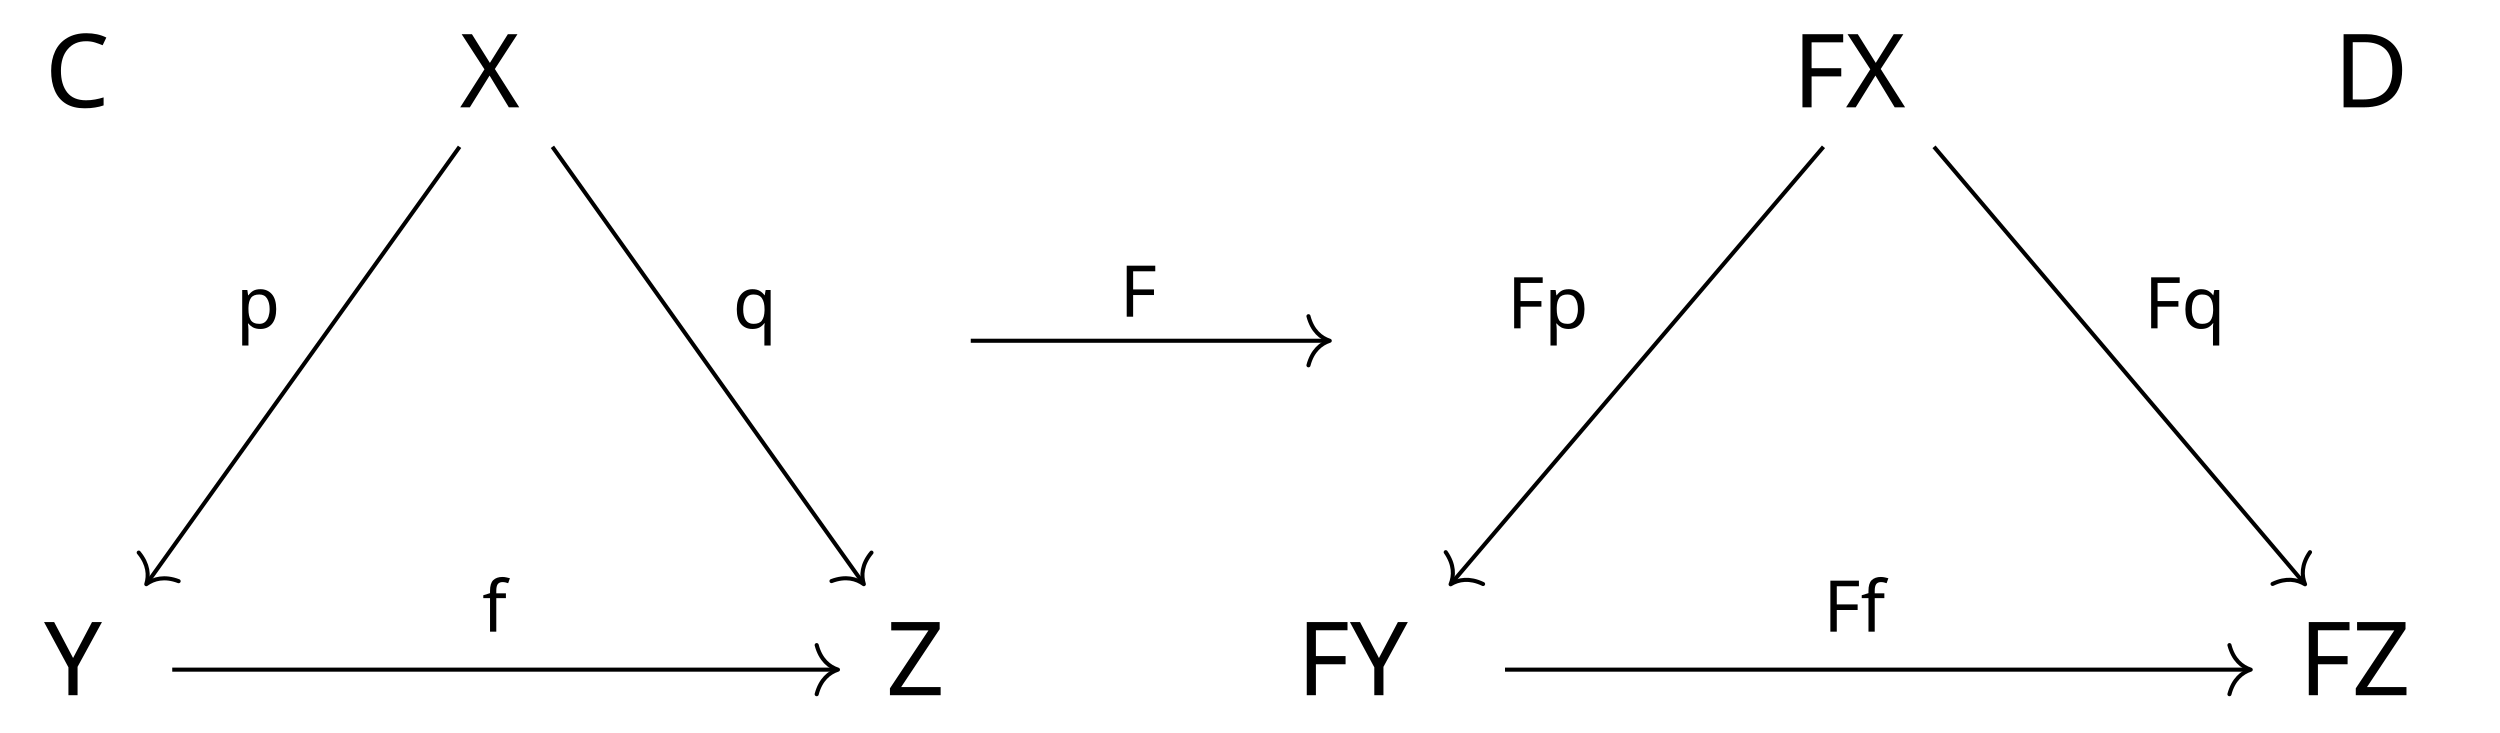
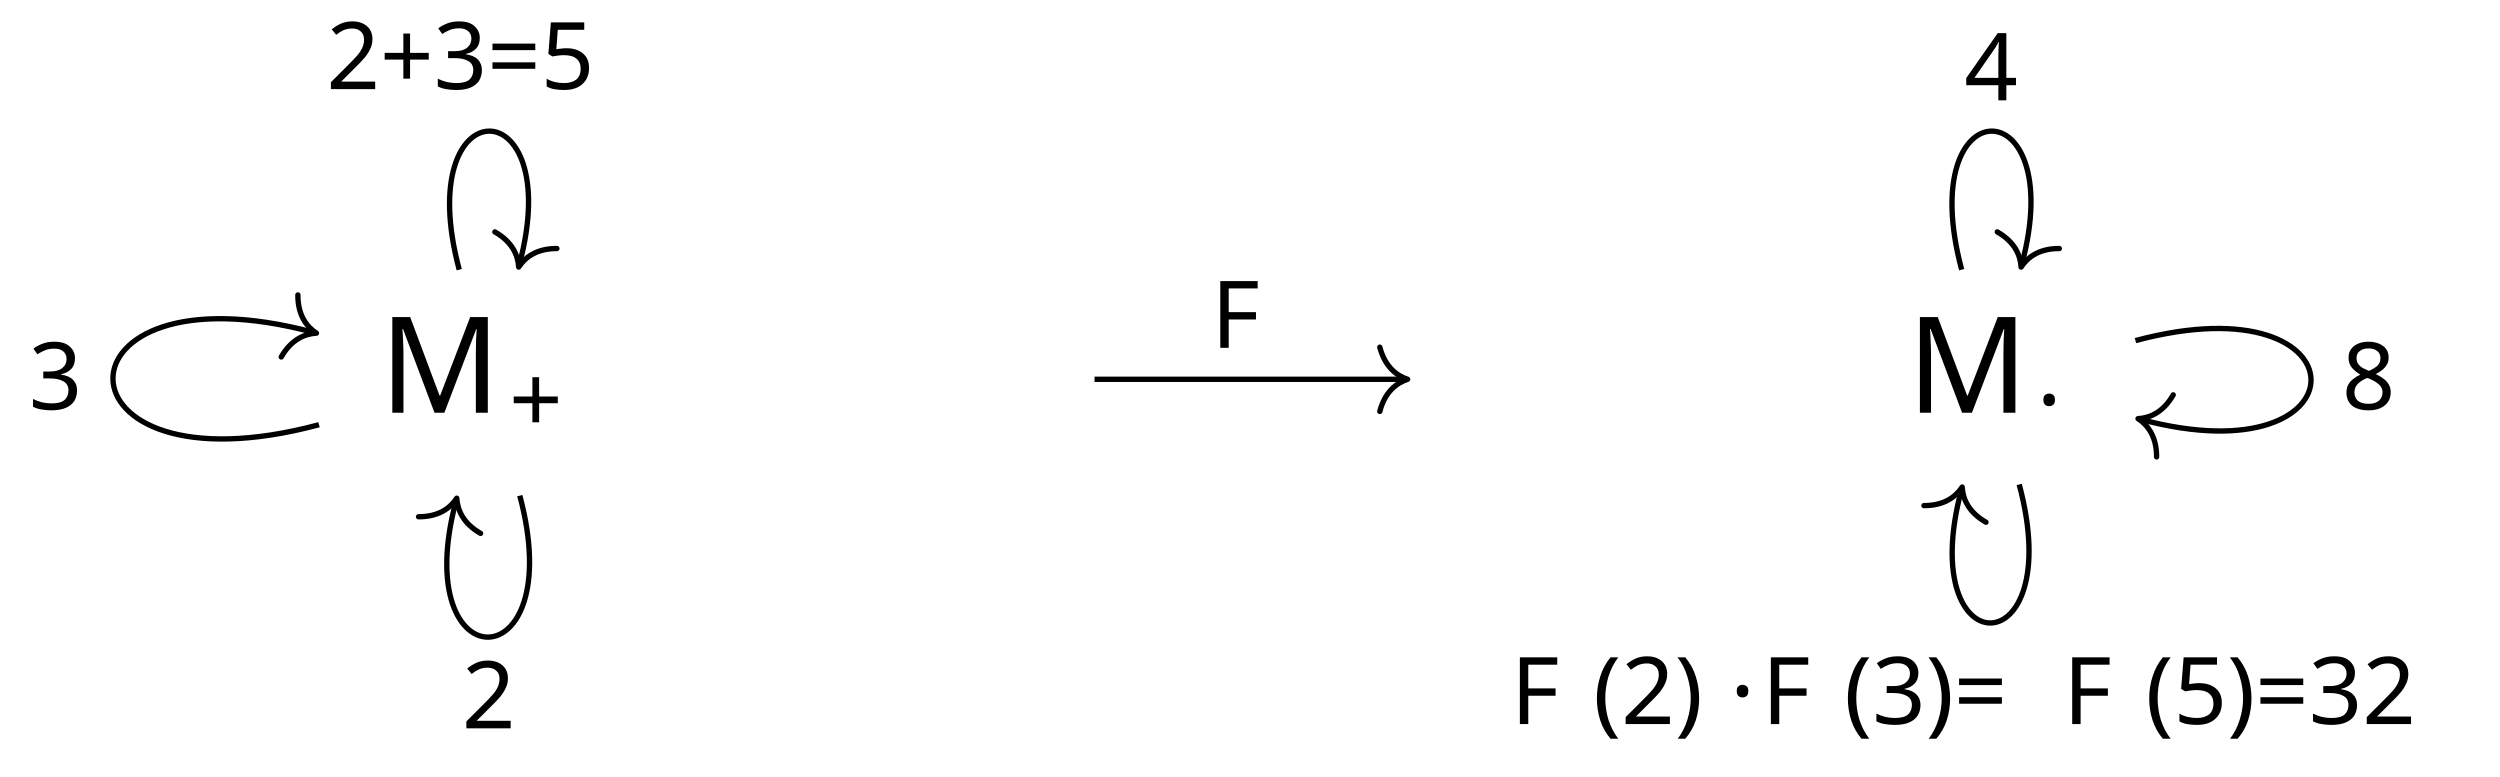
- <svg xmlns="http://www.w3.org/2000/svg" version="1.1" id="svg2" width="324.652" height="95.144" viewBox="0 0 324.652 95.144">
+ <svg xmlns="http://www.w3.org/2000/svg" version="1.1" id="svg2" width="248.208" height="77.072" viewBox="0 0 248.208 77.072">
  <defs id="defs6" />
-   <g id="g8" transform="matrix(1.333333,0,0,-1.333333,0,95.144)">
-     <g id="g10" transform="translate(121.745,35.679)">
+   <g id="g8" transform="matrix(1.333333,0,0,-1.333333,0,77.072)">
+     <g id="g10" transform="translate(91.383,29.312)">
      <g id="g12">
        <g id="g14">
          <g id="g16">
-             <g id="g18" transform="translate(-121.745,-32.033)">
-               <g id="g20" transform="translate(8.288,57.258)">
+             <g id="g18" transform="translate(-67.428,-2.242)">
+               <g id="g20" transform="translate(12.429)">
                <g id="g22">
                  <g id="g24">
-                     <g id="g26" transform="translate(-3.916)">
+                     <g id="g26" transform="translate(-8.139)">
                      <g id="g28">
-                         <g id="g30" transform="translate(-4.372,-60.904)">
-                           <text xml:space="preserve" transform="matrix(1,0,0,-1,4.372,60.904)" style="font-variant:normal;font-weight:normal;font-size:9.963px;font-family:CMMI10;-inkscape-font-specification:CMMI10;writing-mode:lr-tb;fill:#000000;fill-opacity:1;fill-rule:nonzero;stroke:none" id="text34">
-                             <tspan x="0" y="0" id="tspan32">C</tspan>
+                         <g id="g30" transform="translate(-28.245,-27.07)">
+                           <text xml:space="preserve" transform="matrix(1,0,0,-1,28.245,27.07)" style="font-variant:normal;font-weight:normal;font-size:9.963px;font-family:CMMI10;-inkscape-font-specification:CMMI10;writing-mode:lr-tb;fill:#000000;fill-opacity:1;fill-rule:nonzero;stroke:none" id="text34">
+                             <tspan x="0" y="0" id="tspan32">M</tspan>
                          </text>
-                           <g id="g36" transform="translate(4.372,60.904)" />
+                           <text xml:space="preserve" transform="matrix(1,0,0,-1,37.91,25.576)" style="font-variant:normal;font-weight:normal;font-size:6.974px;font-family:CMR7;-inkscape-font-specification:CMR7;writing-mode:lr-tb;fill:#000000;fill-opacity:1;fill-rule:nonzero;stroke:none" id="text38">
+                             <tspan x="0" y="0" id="tspan36">+</tspan>
+                           </text>
+                           <g id="g40" transform="translate(28.245,27.07)" />
                        </g>
                      </g>
-                       <g id="g38" transform="translate(3.916)" />
-                     </g>
-                   </g>
-                 </g>
-                 <g id="g40" transform="translate(41.006)">
-                   <g id="g42">
-                     <g id="g44">
-                       <g id="g46" transform="translate(-4.518)">
-                         <g id="g48">
-                           <g id="g50" transform="translate(-44.776,-60.904)">
-                             <text xml:space="preserve" transform="matrix(1,0,0,-1,44.776,60.904)" style="font-variant:normal;font-weight:normal;font-size:9.963px;font-family:CMMI10;-inkscape-font-specification:CMMI10;writing-mode:lr-tb;fill:#000000;fill-opacity:1;fill-rule:nonzero;stroke:none" id="text54">
-                               <tspan x="0" y="0" id="tspan52">X</tspan>
-                             </text>
-                             <g id="g56" transform="translate(44.776,60.904)" />
+                       <g id="g42" transform="translate(8.139)" />
+                     </g>
+                   </g>
+                 </g>
+                 <g id="g44" transform="translate(40.629)">
+                   <g id="g46">
+                     <g id="g48">
+                       <g id="g50">
+                         <g id="g52" />
+                       </g>
+                     </g>
+                   </g>
+                   <g id="g54" transform="translate(32.489)">
+                     <g id="g56">
+                       <g id="g58">
+                         <g id="g60">
+                           <g id="g62" />
+                         </g>
+                       </g>
+                     </g>
+                     <g id="g64" transform="translate(38.754)">
+                       <g id="g66">
+                         <g id="g68">
+                           <g id="g70" transform="translate(-6.264)">
+                             <g id="g72">
+                               <g id="g74" transform="translate(-141.992,-27.07)">
+                                 <text xml:space="preserve" transform="matrix(1,0,0,-1,141.992,27.07)" style="font-variant:normal;font-weight:normal;font-size:9.963px;font-family:CMMI10;-inkscape-font-specification:CMMI10;writing-mode:lr-tb;fill:#000000;fill-opacity:1;fill-rule:nonzero;stroke:none" id="text78">
+                                   <tspan x="0" y="0" id="tspan76">M</tspan>
+                                 </text>
+                                 <text xml:space="preserve" transform="matrix(1,0,0,-1,151.657,25.576)" style="font-variant:normal;font-weight:normal;font-size:6.974px;font-family:CMSY7;-inkscape-font-specification:CMSY7;writing-mode:lr-tb;fill:#000000;fill-opacity:1;fill-rule:nonzero;stroke:none" id="text82">
+                                   <tspan x="0" y="0" id="tspan80">·</tspan>
+                                 </text>
+                                 <g id="g84" transform="translate(141.992,27.07)" />
+                               </g>
+                             </g>
+                             <g id="g86" transform="translate(6.264)" />
                          </g>
                        </g>
-                         <g id="g58" transform="translate(4.518)" />
-                       </g>
-                     </g>
-                   </g>
-                   <g id="g60" transform="translate(40.764)">
-                     <g id="g62" />
-                     <g id="g64" transform="translate(44.14)">
-                       <g id="g66" />
-                       <g id="g68" transform="translate(48.796)">
-                         <g id="g70">
-                           <g id="g72">
-                             <g id="g74" transform="translate(-8.413)">
-                               <g id="g76">
-                                 <g id="g78" transform="translate(-174.581,-60.904)">
-                                   <text xml:space="preserve" transform="matrix(1,0,0,-1,174.581,60.904)" style="font-variant:normal;font-weight:normal;font-size:9.963px;font-family:CMMI10;-inkscape-font-specification:CMMI10;writing-mode:lr-tb;fill:#000000;fill-opacity:1;fill-rule:nonzero;stroke:none" id="text82">
-                                     <tspan x="0 7.792" y="0" id="tspan80">FX</tspan>
-                                   </text>
-                                   <g id="g84" transform="translate(174.581,60.904)" />
-                                 </g>
-                               </g>
-                               <g id="g86" transform="translate(8.413)" />
-                             </g>
-                           </g>
-                         </g>
-                         <g id="g88" transform="translate(48.554)">
-                           <g id="g90">
-                             <g id="g92">
-                               <g id="g94" transform="translate(-4.262)">
-                                 <g id="g96">
-                                   <g id="g98" transform="translate(-227.286,-60.904)">
-                                     <text xml:space="preserve" transform="matrix(1,0,0,-1,227.286,60.904)" style="font-variant:normal;font-weight:normal;font-size:9.963px;font-family:CMMI10;-inkscape-font-specification:CMMI10;writing-mode:lr-tb;fill:#000000;fill-opacity:1;fill-rule:nonzero;stroke:none" id="text102">
-                                       <tspan x="0" y="0" id="tspan100">D</tspan>
-                                     </text>
-                                     <g id="g104" transform="translate(227.286,60.904)" />
-                                   </g>
-                                 </g>
-                                 <g id="g106" transform="translate(4.262)" />
-                               </g>
-                             </g>
-                           </g>
-                           <g id="g108" transform="translate(-223.26,-25.225)">
-                             <g id="g110" />
-                             <g id="g112" transform="translate(41.006)">
-                               <g id="g114" />
-                               <g id="g116" transform="translate(40.764)">
-                                 <g id="g118">
-                                   <g id="g120">
-                                     <g id="g122">
-                                       <g id="g124" />
-                                     </g>
-                                   </g>
-                                 </g>
-                                 <g id="g126" transform="translate(44.14)">
-                                   <g id="g128">
-                                     <g id="g130">
-                                       <g id="g132">
-                                         <g id="g134" />
-                                       </g>
-                                     </g>
-                                   </g>
-                                   <g id="g136" transform="translate(48.796)">
-                                     <g id="g138" />
-                                     <g id="g140" transform="translate(48.554)">
-                                       <g id="g142" />
-                                       <g id="g144" transform="translate(-223.26,-32.033)">
-                                         <g id="g146">
-                                           <g id="g148">
-                                             <g id="g150" transform="translate(-3.999)">
-                                               <g id="g152">
-                                                 <g id="g154" transform="translate(-4.289,-3.646)">
-                                                   <text xml:space="preserve" transform="matrix(1,0,0,-1,4.289,3.646)" style="font-variant:normal;font-weight:normal;font-size:9.963px;font-family:CMMI10;-inkscape-font-specification:CMMI10;writing-mode:lr-tb;fill:#000000;fill-opacity:1;fill-rule:nonzero;stroke:none" id="text158">
-                                                     <tspan x="0" y="0" id="tspan156">Y</tspan>
-                                                   </text>
-                                                   <g id="g160" transform="translate(4.289,3.646)" />
-                                                 </g>
-                                               </g>
-                                               <g id="g162" transform="translate(3.999)" />
-                                             </g>
-                                           </g>
-                                         </g>
-                                         <g id="g164" transform="translate(41.006)">
-                                           <g id="g166" />
-                                           <g id="g168" transform="translate(40.764)">
-                                             <g id="g170">
-                                               <g id="g172">
-                                                 <g id="g174" transform="translate(-3.757)">
-                                                   <g id="g176">
-                                                     <g id="g178" transform="translate(-86.301,-3.646)">
-                                                       <text xml:space="preserve" transform="matrix(1,0,0,-1,86.301,3.646)" style="font-variant:normal;font-weight:normal;font-size:9.963px;font-family:CMMI10;-inkscape-font-specification:CMMI10;writing-mode:lr-tb;fill:#000000;fill-opacity:1;fill-rule:nonzero;stroke:none" id="text182">
-                                                         <tspan x="0" y="0" id="tspan180">Z</tspan>
-                                                       </text>
-                                                       <g id="g184" transform="translate(86.301,3.646)" />
-                                                     </g>
-                                                   </g>
-                                                   <g id="g186" transform="translate(3.757)" />
-                                                 </g>
-                                               </g>
-                                             </g>
-                                             <g id="g188" transform="translate(44.14)">
-                                               <g id="g190">
-                                                 <g id="g192">
-                                                   <g id="g194" transform="translate(-7.894)">
-                                                     <g id="g196">
-                                                       <g id="g198" transform="translate(-126.304,-3.646)">
-                                                         <text xml:space="preserve" transform="matrix(1,0,0,-1,126.304,3.646)" style="font-variant:normal;font-weight:normal;font-size:9.963px;font-family:CMMI10;-inkscape-font-specification:CMMI10;writing-mode:lr-tb;fill:#000000;fill-opacity:1;fill-rule:nonzero;stroke:none" id="text202">
-                                                           <tspan x="0 7.792" y="0" id="tspan200">FY</tspan>
-                                                         </text>
-                                                         <g id="g204" transform="translate(126.304,3.646)" />
-                                                       </g>
-                                                     </g>
-                                                     <g id="g206" transform="translate(7.894)" />
-                                                   </g>
-                                                 </g>
-                                               </g>
-                                               <g id="g208" transform="translate(48.796)">
-                                                 <g id="g210" />
-                                                 <g id="g212" transform="translate(48.554)">
-                                                   <g id="g214">
-                                                     <g id="g216">
-                                                       <g id="g218" transform="translate(-7.652)">
-                                                         <g id="g220">
-                                                           <g id="g222" transform="translate(-223.896,-3.646)">
-                                                             <text xml:space="preserve" transform="matrix(1,0,0,-1,223.896,3.646)" style="font-variant:normal;font-weight:normal;font-size:9.963px;font-family:CMMI10;-inkscape-font-specification:CMMI10;writing-mode:lr-tb;fill:#000000;fill-opacity:1;fill-rule:nonzero;stroke:none" id="text226">
-                                                               <tspan x="0 7.792" y="0" id="tspan224">FZ</tspan>
-                                                             </text>
-                                                             <g id="g228" transform="translate(223.896,3.646)" />
-                                                           </g>
-                                                         </g>
-                                                         <g id="g230" transform="translate(7.652)" />
-                                                       </g>
-                                                     </g>
-                                                   </g>
-                                                   <g id="g232" transform="translate(-231.548)" />
-                                                 </g>
-                                               </g>
-                                             </g>
-                                           </g>
-                                         </g>
-                                       </g>
-                                     </g>
-                                   </g>
-                                 </g>
-                               </g>
-                             </g>
-                           </g>
-                         </g>
-                       </g>
-                     </g>
-                   </g>
-                 </g>
-               </g>
-               <g id="g234" transform="translate(121.745,32.033)" />
-             </g>
-           </g>
-           <g id="g236">
-             <path d="m -76.986,21.38 -30.395,-42.436" style="fill:none;stroke:#000000;stroke-width:0.398;stroke-linecap:butt;stroke-linejoin:miter;stroke-miterlimit:10;stroke-dasharray:none;stroke-opacity:1" id="path238" />
-             <g id="g240" transform="matrix(-0.58228,-0.81293,0.81293,-0.58228,-107.4976,-21.2179)">
-               <g id="g242">
-                 <path d="M -2.072,2.391 C -1.694,0.956 -0.85,0.279 0,0 -0.85,-0.279 -1.694,-0.956 -2.072,-2.391" style="fill:none;stroke:#000000;stroke-width:0.398;stroke-linecap:round;stroke-linejoin:round;stroke-miterlimit:10;stroke-dasharray:none;stroke-opacity:1" id="path244" />
-               </g>
-             </g>
-             <g id="g246">
-               <g id="g248" transform="translate(-98.75,3.7)">
-                 <g id="g250">
-                   <g id="g252" transform="translate(-22.995,-39.379)">
-                     <text xml:space="preserve" transform="matrix(1,0,0,-1,22.995,39.379)" style="font-variant:normal;font-weight:normal;font-size:6.974px;font-family:CMMI7;-inkscape-font-specification:CMMI7;writing-mode:lr-tb;fill:#000000;fill-opacity:1;fill-rule:nonzero;stroke:none" id="text256">
-                       <tspan x="0" y="0" id="tspan254">p</tspan>
-                     </text>
-                     <g id="g258" transform="translate(22.995,39.379)" />
-                   </g>
-                 </g>
-                 <g id="g260" transform="translate(98.75,-3.7)" />
-               </g>
-             </g>
-           </g>
-           <g id="g262">
-             <path d="M -67.943,21.38 -37.728,-21.055" style="fill:none;stroke:#000000;stroke-width:0.398;stroke-linecap:butt;stroke-linejoin:miter;stroke-miterlimit:10;stroke-dasharray:none;stroke-opacity:1" id="path264" />
-             <g id="g266" transform="matrix(0.58,-0.81456,0.81456,0.58,-37.61221,-21.21758)">
-               <g id="g268">
-                 <path d="M -2.072,2.391 C -1.694,0.956 -0.85,0.279 0,0 -0.85,-0.279 -1.694,-0.956 -2.072,-2.391" style="fill:none;stroke:#000000;stroke-width:0.398;stroke-linecap:round;stroke-linejoin:round;stroke-miterlimit:10;stroke-dasharray:none;stroke-opacity:1" id="path270" />
-               </g>
-             </g>
-             <g id="g272">
-               <g id="g274" transform="translate(-50.376,3.7)">
-                 <g id="g276">
-                   <g id="g278" transform="translate(-71.369,-39.379)">
-                     <text xml:space="preserve" transform="matrix(1,0,0,-1,71.369,39.379)" style="font-variant:normal;font-weight:normal;font-size:6.974px;font-family:CMMI7;-inkscape-font-specification:CMMI7;writing-mode:lr-tb;fill:#000000;fill-opacity:1;fill-rule:nonzero;stroke:none" id="text282">
-                       <tspan x="0" y="0" id="tspan280">q</tspan>
-                     </text>
-                     <g id="g284" transform="translate(71.369,39.379)" />
-                   </g>
-                 </g>
-                 <g id="g286" transform="translate(50.376,-3.7)" />
-               </g>
-             </g>
-           </g>
-           <g id="g288">
-             <path d="M 55.854,21.38 19.666,-21.077" style="fill:none;stroke:#000000;stroke-width:0.398;stroke-linecap:butt;stroke-linejoin:miter;stroke-miterlimit:10;stroke-dasharray:none;stroke-opacity:1" id="path290" />
-             <g id="g292" transform="matrix(-0.64865,-0.76102,0.76102,-0.64865,19.53705,-21.22824)">
-               <g id="g294">
-                 <path d="M -2.072,2.391 C -1.694,0.956 -0.85,0.279 0,0 -0.85,-0.279 -1.694,-0.956 -2.072,-2.391" style="fill:none;stroke:#000000;stroke-width:0.398;stroke-linecap:round;stroke-linejoin:round;stroke-miterlimit:10;stroke-dasharray:none;stroke-opacity:1" id="path296" />
-               </g>
-             </g>
-             <g id="g298">
-               <g id="g300" transform="translate(25.054,3.7)">
-                 <g id="g302">
-                   <g id="g304" transform="translate(-146.799,-39.379)">
-                     <text xml:space="preserve" transform="matrix(1,0,0,-1,146.799,39.379)" style="font-variant:normal;font-weight:normal;font-size:6.974px;font-family:CMMI7;-inkscape-font-specification:CMMI7;writing-mode:lr-tb;fill:#000000;fill-opacity:1;fill-rule:nonzero;stroke:none" id="text308">
-                       <tspan x="0 6.126" y="0" id="tspan306">Fp</tspan>
-                     </text>
-                     <g id="g310" transform="translate(146.799,39.379)" />
-                   </g>
-                 </g>
-                 <g id="g312" transform="translate(-25.054,-3.7)" />
-               </g>
-             </g>
-           </g>
-           <g id="g314">
-             <path d="M 66.62,21.38 102.627,-21.076" style="fill:none;stroke:#000000;stroke-width:0.398;stroke-linecap:butt;stroke-linejoin:miter;stroke-miterlimit:10;stroke-dasharray:none;stroke-opacity:1" id="path316" />
-             <g id="g318" transform="matrix(0.64677,-0.7626,0.7626,0.64677,102.756,-21.22794)">
-               <g id="g320">
-                 <path d="M -2.072,2.391 C -1.694,0.956 -0.85,0.279 0,0 -0.85,-0.279 -1.694,-0.956 -2.072,-2.391" style="fill:none;stroke:#000000;stroke-width:0.398;stroke-linecap:round;stroke-linejoin:round;stroke-miterlimit:10;stroke-dasharray:none;stroke-opacity:1" id="path322" />
-               </g>
-             </g>
-             <g id="g324">
-               <g id="g326" transform="translate(87.095,3.7)">
-                 <g id="g328">
-                   <g id="g330" transform="translate(-208.84,-39.379)">
-                     <text xml:space="preserve" transform="matrix(1,0,0,-1,208.84,39.379)" style="font-variant:normal;font-weight:normal;font-size:6.974px;font-family:CMMI7;-inkscape-font-specification:CMMI7;writing-mode:lr-tb;fill:#000000;fill-opacity:1;fill-rule:nonzero;stroke:none" id="text334">
-                       <tspan x="0 6.126" y="0" id="tspan332">Fq</tspan>
-                     </text>
-                     <g id="g336" transform="translate(208.84,39.379)" />
-                   </g>
-                 </g>
-                 <g id="g338" transform="translate(-87.095,-3.7)" />
-               </g>
-             </g>
-           </g>
-           <g id="g340">
-             <path d="M -27.198,2.491 H 7.566" style="fill:none;stroke:#000000;stroke-width:0.398;stroke-linecap:butt;stroke-linejoin:miter;stroke-miterlimit:10;stroke-dasharray:none;stroke-opacity:1" id="path342" />
-             <g id="g344" transform="translate(7.76541,2.49069)">
-               <g id="g346">
-                 <path d="M -2.072,2.391 C -1.694,0.956 -0.85,0.279 0,0 -0.85,-0.279 -1.694,-0.956 -2.072,-2.391" style="fill:none;stroke:#000000;stroke-width:0.398;stroke-linecap:round;stroke-linejoin:round;stroke-miterlimit:10;stroke-dasharray:none;stroke-opacity:1" id="path348" />
-               </g>
-             </g>
-             <g id="g350">
-               <g id="g352" transform="translate(-12.68,4.834)">
-                 <g id="g354">
-                   <g id="g356" transform="translate(-109.065,-40.513)">
-                     <text xml:space="preserve" transform="matrix(1,0,0,-1,109.065,40.513)" style="font-variant:normal;font-weight:normal;font-size:6.974px;font-family:CMMI7;-inkscape-font-specification:CMMI7;writing-mode:lr-tb;fill:#000000;fill-opacity:1;fill-rule:nonzero;stroke:none" id="text360">
-                       <tspan x="0" y="0" id="tspan358">F</tspan>
-                     </text>
-                     <g id="g362" transform="translate(109.065,40.513)" />
-                   </g>
-                 </g>
-                 <g id="g364" transform="translate(12.68,-4.834)" />
-               </g>
-             </g>
-           </g>
-           <g id="g366">
-             <path d="m -104.97,-29.542 h 64.639" style="fill:none;stroke:#000000;stroke-width:0.398;stroke-linecap:butt;stroke-linejoin:miter;stroke-miterlimit:10;stroke-dasharray:none;stroke-opacity:1" id="path368" />
-             <g id="g370" transform="translate(-40.13191,-29.5424)">
-               <g id="g372">
-                 <path d="M -2.072,2.391 C -1.694,0.956 -0.85,0.279 0,0 -0.85,-0.279 -1.694,-0.956 -2.072,-2.391" style="fill:none;stroke:#000000;stroke-width:0.398;stroke-linecap:round;stroke-linejoin:round;stroke-miterlimit:10;stroke-dasharray:none;stroke-opacity:1" id="path374" />
-               </g>
-             </g>
-             <g id="g376">
-               <g id="g378" transform="translate(-74.784,-25.842)">
-                 <g id="g380">
-                   <g id="g382" transform="translate(-46.961,-9.837)">
-                     <text xml:space="preserve" transform="matrix(1,0,0,-1,46.961,9.837)" style="font-variant:normal;font-weight:normal;font-size:6.974px;font-family:CMMI7;-inkscape-font-specification:CMMI7;writing-mode:lr-tb;fill:#000000;fill-opacity:1;fill-rule:nonzero;stroke:none" id="text386">
-                       <tspan x="0" y="0" id="tspan384">f</tspan>
-                     </text>
-                     <g id="g388" transform="translate(46.961,9.837)" />
-                   </g>
-                 </g>
-                 <g id="g390" transform="translate(74.784,25.842)" />
-               </g>
-             </g>
-           </g>
-           <g id="g392">
-             <path d="M 24.836,-29.542 H 97.266" style="fill:none;stroke:#000000;stroke-width:0.398;stroke-linecap:butt;stroke-linejoin:miter;stroke-miterlimit:10;stroke-dasharray:none;stroke-opacity:1" id="path394" />
-             <g id="g396" transform="translate(97.4648,-29.5424)">
-               <g id="g398">
-                 <path d="M -2.072,2.391 C -1.694,0.956 -0.85,0.279 0,0 -0.85,-0.279 -1.694,-0.956 -2.072,-2.391" style="fill:none;stroke:#000000;stroke-width:0.398;stroke-linecap:round;stroke-linejoin:round;stroke-miterlimit:10;stroke-dasharray:none;stroke-opacity:1" id="path400" />
-               </g>
-             </g>
-             <g id="g402">
-               <g id="g404" transform="translate(55.853,-25.842)">
-                 <g id="g406">
-                   <g id="g408" transform="translate(-177.598,-9.837)">
-                     <text xml:space="preserve" transform="matrix(1,0,0,-1,177.598,9.837)" style="font-variant:normal;font-weight:normal;font-size:6.974px;font-family:CMMI7;-inkscape-font-specification:CMMI7;writing-mode:lr-tb;fill:#000000;fill-opacity:1;fill-rule:nonzero;stroke:none" id="text412">
-                       <tspan x="0 6.126" y="0" id="tspan410">Ff</tspan>
-                     </text>
-                     <g id="g414" transform="translate(177.598,9.837)" />
-                   </g>
-                 </g>
-                 <g id="g416" transform="translate(-55.853,25.842)" />
+                       </g>
+                       <g id="g88" transform="translate(-124.301)" />
+                     </g>
+                   </g>
+                 </g>
+               </g>
+               <g id="g90" transform="translate(67.428,2.242)" />
+             </g>
+           </g>
+           <g id="g92">
+             <path d="M -67.628,-3.134 C -88.023,-8.6 -88.023,9.098 -68.013,3.736" style="fill:none;stroke:#000000;stroke-width:0.398;stroke-linecap:butt;stroke-linejoin:miter;stroke-miterlimit:10;stroke-dasharray:none;stroke-opacity:1" id="path94" />
+             <g id="g96" transform="matrix(0.96591,-0.25882,0.25882,0.96591,-67.82019,3.68416)">
+               <g id="g98">
+                 <path d="M -2.072,2.391 C -1.694,0.956 -0.85,0.279 0,0 -0.85,-0.279 -1.694,-0.956 -2.072,-2.391" style="fill:none;stroke:#000000;stroke-width:0.398;stroke-linecap:round;stroke-linejoin:round;stroke-miterlimit:10;stroke-dasharray:none;stroke-opacity:1" id="path100" />
+               </g>
+             </g>
+             <g id="g102">
+               <g id="g104" transform="translate(-89.238,-1.999)">
+                 <g id="g106">
+                   <g id="g108" transform="translate(-2.145,-27.313)">
+                     <text xml:space="preserve" transform="matrix(1,0,0,-1,2.145,27.313)" style="font-variant:normal;font-weight:normal;font-size:6.974px;font-family:CMR7;-inkscape-font-specification:CMR7;writing-mode:lr-tb;fill:#000000;fill-opacity:1;fill-rule:nonzero;stroke:none" id="text112">
+                       <tspan x="0" y="0" id="tspan110">3</tspan>
+                     </text>
+                     <g id="g114" transform="translate(2.145,27.313)" />
+                   </g>
+                 </g>
+                 <g id="g116" transform="translate(89.238,1.999)" />
+               </g>
+             </g>
+           </g>
+           <g id="g118">
+             <path d="m -52.679,-8.412 c 3.749,-13.987 -8.389,-13.987 -4.743,-0.385" style="fill:none;stroke:#000000;stroke-width:0.398;stroke-linecap:butt;stroke-linejoin:miter;stroke-miterlimit:10;stroke-dasharray:none;stroke-opacity:1" id="path120" />
+             <g id="g122" transform="matrix(0.25885,0.96591,-0.96591,0.25885,-57.37073,-8.60405)">
+               <g id="g124">
+                 <path d="M -2.072,2.391 C -1.694,0.956 -0.85,0.279 0,0 -0.85,-0.279 -1.694,-0.956 -2.072,-2.391" style="fill:none;stroke:#000000;stroke-width:0.398;stroke-linecap:round;stroke-linejoin:round;stroke-miterlimit:10;stroke-dasharray:none;stroke-opacity:1" id="path126" />
+               </g>
+             </g>
+             <g id="g128">
+               <g id="g130" transform="translate(-56.984,-25.741)">
+                 <g id="g132">
+                   <g id="g134" transform="translate(-34.399,-3.571)">
+                     <text xml:space="preserve" transform="matrix(1,0,0,-1,34.399,3.571)" style="font-variant:normal;font-weight:normal;font-size:6.974px;font-family:CMR7;-inkscape-font-specification:CMR7;writing-mode:lr-tb;fill:#000000;fill-opacity:1;fill-rule:nonzero;stroke:none" id="text138">
+                       <tspan x="0" y="0" id="tspan136">2</tspan>
+                     </text>
+                     <g id="g140" transform="translate(34.399,3.571)" />
+                   </g>
+                 </g>
+                 <g id="g142" transform="translate(56.984,25.741)" />
+               </g>
+             </g>
+           </g>
+           <g id="g144">
+             <path d="m -57.186,8.412 c -3.669,13.69 8.042,13.69 4.476,0.385" style="fill:none;stroke:#000000;stroke-width:0.398;stroke-linecap:butt;stroke-linejoin:miter;stroke-miterlimit:10;stroke-dasharray:none;stroke-opacity:1" id="path146" />
+             <g id="g148" transform="matrix(-0.25885,-0.96591,0.96591,-0.25885,-52.76106,8.60405)">
+               <g id="g150">
+                 <path d="M -2.072,2.391 C -1.694,0.956 -0.85,0.279 0,0 -0.85,-0.279 -1.694,-0.956 -2.072,-2.391" style="fill:none;stroke:#000000;stroke-width:0.398;stroke-linecap:round;stroke-linejoin:round;stroke-miterlimit:10;stroke-dasharray:none;stroke-opacity:1" id="path152" />
+               </g>
+             </g>
+             <g id="g154">
+               <g id="g156" transform="translate(-67.071,21.853)">
+                 <g id="g158">
+                   <g id="g160" transform="translate(-24.312,-51.165)">
+                     <text xml:space="preserve" transform="matrix(1,0,0,-1,24.312,51.165)" style="font-variant:normal;font-weight:normal;font-size:6.974px;font-family:CMR7;-inkscape-font-specification:CMR7;writing-mode:lr-tb;fill:#000000;fill-opacity:1;fill-rule:nonzero;stroke:none" id="text164">
+                       <tspan x="0 3.972 10.088 14.059 20.175" y="0" id="tspan162">2+3=5</tspan>
+                     </text>
+                     <g id="g166" transform="translate(24.312,51.165)" />
+                   </g>
+                 </g>
+                 <g id="g168" transform="translate(67.071,-21.853)" />
+               </g>
+             </g>
+           </g>
+           <g id="g170">
+             <path d="M -9.881,0.249 H 13.233" style="fill:none;stroke:#000000;stroke-width:0.398;stroke-linecap:butt;stroke-linejoin:miter;stroke-miterlimit:10;stroke-dasharray:none;stroke-opacity:1" id="path172" />
+             <g id="g174" transform="translate(13.43176,0.24907)">
+               <g id="g176">
+                 <path d="M -2.072,2.391 C -1.694,0.956 -0.85,0.279 0,0 -0.85,-0.279 -1.694,-0.956 -2.072,-2.391" style="fill:none;stroke:#000000;stroke-width:0.398;stroke-linecap:round;stroke-linejoin:round;stroke-miterlimit:10;stroke-dasharray:none;stroke-opacity:1" id="path178" />
+               </g>
+             </g>
+             <g id="g180">
+               <g id="g182" transform="translate(-1.188,2.593)">
+                 <g id="g184">
+                   <g id="g186" transform="translate(-90.195,-31.905)">
+                     <text xml:space="preserve" transform="matrix(1,0,0,-1,90.195,31.905)" style="font-variant:normal;font-weight:normal;font-size:6.974px;font-family:CMMI7;-inkscape-font-specification:CMMI7;writing-mode:lr-tb;fill:#000000;fill-opacity:1;fill-rule:nonzero;stroke:none" id="text190">
+                       <tspan x="0" y="0" id="tspan188">F</tspan>
+                     </text>
+                     <g id="g192" transform="translate(90.195,31.905)" />
+                   </g>
+                 </g>
+                 <g id="g194" transform="translate(1.188,-2.593)" />
+               </g>
+             </g>
+           </g>
+           <g id="g196">
+             <path d="m 67.628,3.129 c 17.367,4.655 17.367,-10.416 0.385,-5.864" style="fill:none;stroke:#000000;stroke-width:0.398;stroke-linecap:butt;stroke-linejoin:miter;stroke-miterlimit:10;stroke-dasharray:none;stroke-opacity:1" id="path198" />
+             <g id="g200" transform="matrix(-0.96588,0.25888,-0.25888,-0.96588,67.82018,-2.68286)">
+               <g id="g202">
+                 <path d="M -2.072,2.391 C -1.694,0.956 -0.85,0.279 0,0 -0.85,-0.279 -1.694,-0.956 -2.072,-2.391" style="fill:none;stroke:#000000;stroke-width:0.398;stroke-linecap:round;stroke-linejoin:round;stroke-miterlimit:10;stroke-dasharray:none;stroke-opacity:1" id="path204" />
+               </g>
+             </g>
+             <g id="g206">
+               <g id="g208" transform="translate(82.996,-1.999)">
+                 <g id="g210">
+                   <g id="g212" transform="translate(-174.379,-27.313)">
+                     <text xml:space="preserve" transform="matrix(1,0,0,-1,174.379,27.313)" style="font-variant:normal;font-weight:normal;font-size:6.974px;font-family:CMR7;-inkscape-font-specification:CMR7;writing-mode:lr-tb;fill:#000000;fill-opacity:1;fill-rule:nonzero;stroke:none" id="text216">
+                       <tspan x="0" y="0" id="tspan214">8</tspan>
+                     </text>
+                     <g id="g218" transform="translate(174.379,27.313)" />
+                   </g>
+                 </g>
+                 <g id="g220" transform="translate(-82.996,1.999)" />
+               </g>
+             </g>
+           </g>
+           <g id="g222">
+             <path d="m 54.688,8.412 c -3.669,13.69 8.042,13.69 4.476,0.385" style="fill:none;stroke:#000000;stroke-width:0.398;stroke-linecap:butt;stroke-linejoin:miter;stroke-miterlimit:10;stroke-dasharray:none;stroke-opacity:1" id="path224" />
+             <g id="g226" transform="matrix(-0.25885,-0.96591,0.96591,-0.25885,59.11235,8.60405)">
+               <g id="g228">
+                 <path d="M -2.072,2.391 C -1.694,0.956 -0.85,0.279 0,0 -0.85,-0.279 -1.694,-0.956 -2.072,-2.391" style="fill:none;stroke:#000000;stroke-width:0.398;stroke-linecap:round;stroke-linejoin:round;stroke-miterlimit:10;stroke-dasharray:none;stroke-opacity:1" id="path230" />
+               </g>
+             </g>
+             <g id="g232">
+               <g id="g234" transform="translate(54.888,21.023)">
+                 <g id="g236">
+                   <g id="g238" transform="translate(-146.271,-50.335)">
+                     <text xml:space="preserve" transform="matrix(1,0,0,-1,146.271,50.335)" style="font-variant:normal;font-weight:normal;font-size:6.974px;font-family:CMR7;-inkscape-font-specification:CMR7;writing-mode:lr-tb;fill:#000000;fill-opacity:1;fill-rule:nonzero;stroke:none" id="text242">
+                       <tspan x="0" y="0" id="tspan240">4</tspan>
+                     </text>
+                     <g id="g244" transform="translate(146.271,50.335)" />
+                   </g>
+                 </g>
+                 <g id="g246" transform="translate(-54.888,-21.023)" />
+               </g>
+             </g>
+           </g>
+           <g id="g248">
+             <path d="m 58.972,-7.581 c 3.669,-13.69 -7.864,-13.69 -4.298,-0.385" style="fill:none;stroke:#000000;stroke-width:0.398;stroke-linecap:butt;stroke-linejoin:miter;stroke-miterlimit:10;stroke-dasharray:none;stroke-opacity:1" id="path250" />
+             <g id="g252" transform="matrix(0.25885,0.96591,-0.96591,0.25885,54.7251,-7.77382)">
+               <g id="g254">
+                 <path d="M -2.072,2.391 C -1.694,0.956 -0.85,0.279 0,0 -0.85,-0.279 -1.694,-0.956 -2.072,-2.391" style="fill:none;stroke:#000000;stroke-width:0.398;stroke-linecap:round;stroke-linejoin:round;stroke-miterlimit:10;stroke-dasharray:none;stroke-opacity:1" id="path256" />
+               </g>
+             </g>
+             <g id="g258">
+               <g id="g260" transform="translate(21.119,-25.424)">
+                 <g id="g262">
+                   <g id="g264" transform="translate(-112.502,-3.888)">
+                     <text xml:space="preserve" transform="matrix(1,0,0,-1,112.502,3.888)" style="font-variant:normal;font-weight:normal;font-size:6.974px;font-family:CMMI7;-inkscape-font-specification:CMMI7;writing-mode:lr-tb;fill:#000000;fill-opacity:1;fill-rule:nonzero;stroke:none" id="text268">
+                       <tspan x="0" y="0" id="tspan266">F</tspan>
+                     </text>
+                     <text xml:space="preserve" transform="matrix(1,0,0,-1,118.627,3.888)" style="font-variant:normal;font-weight:normal;font-size:6.974px;font-family:CMR7;-inkscape-font-specification:CMR7;writing-mode:lr-tb;fill:#000000;fill-opacity:1;fill-rule:nonzero;stroke:none" id="text272">
+                       <tspan x="0 3.113 7.085" y="0" id="tspan270">(2)</tspan>
+                     </text>
+                     <text xml:space="preserve" transform="matrix(1,0,0,-1,128.825,3.888)" style="font-variant:normal;font-weight:normal;font-size:6.974px;font-family:CMSY7;-inkscape-font-specification:CMSY7;writing-mode:lr-tb;fill:#000000;fill-opacity:1;fill-rule:nonzero;stroke:none" id="text276">
+                       <tspan x="0" y="0" id="tspan274">·</tspan>
+                     </text>
+                     <text xml:space="preserve" transform="matrix(1,0,0,-1,131.191,3.888)" style="font-variant:normal;font-weight:normal;font-size:6.974px;font-family:CMMI7;-inkscape-font-specification:CMMI7;writing-mode:lr-tb;fill:#000000;fill-opacity:1;fill-rule:nonzero;stroke:none" id="text280">
+                       <tspan x="0" y="0" id="tspan278">F</tspan>
+                     </text>
+                     <text xml:space="preserve" transform="matrix(1,0,0,-1,137.316,3.888)" style="font-variant:normal;font-weight:normal;font-size:6.974px;font-family:CMR7;-inkscape-font-specification:CMR7;writing-mode:lr-tb;fill:#000000;fill-opacity:1;fill-rule:nonzero;stroke:none" id="text284">
+                       <tspan x="0 3.113 7.085 10.198" y="0" id="tspan282">(3)=</tspan>
+                     </text>
+                     <text xml:space="preserve" transform="matrix(1,0,0,-1,153.63,3.888)" style="font-variant:normal;font-weight:normal;font-size:6.974px;font-family:CMMI7;-inkscape-font-specification:CMMI7;writing-mode:lr-tb;fill:#000000;fill-opacity:1;fill-rule:nonzero;stroke:none" id="text288">
+                       <tspan x="0" y="0" id="tspan286">F</tspan>
+                     </text>
+                     <text xml:space="preserve" transform="matrix(1,0,0,-1,159.755,3.888)" style="font-variant:normal;font-weight:normal;font-size:6.974px;font-family:CMR7;-inkscape-font-specification:CMR7;writing-mode:lr-tb;fill:#000000;fill-opacity:1;fill-rule:nonzero;stroke:none" id="text292">
+                       <tspan x="0 3.113 7.085 10.198 16.314 20.285" y="0" id="tspan290">(5)=32</tspan>
+                     </text>
+                     <g id="g294" transform="translate(112.502,3.888)" />
+                   </g>
+                 </g>
+                 <g id="g296" transform="translate(-21.119,25.424)" />
              </g>
            </g>
          </g>
        </g>
      </g>
    </g>
  </g>
</svg>
